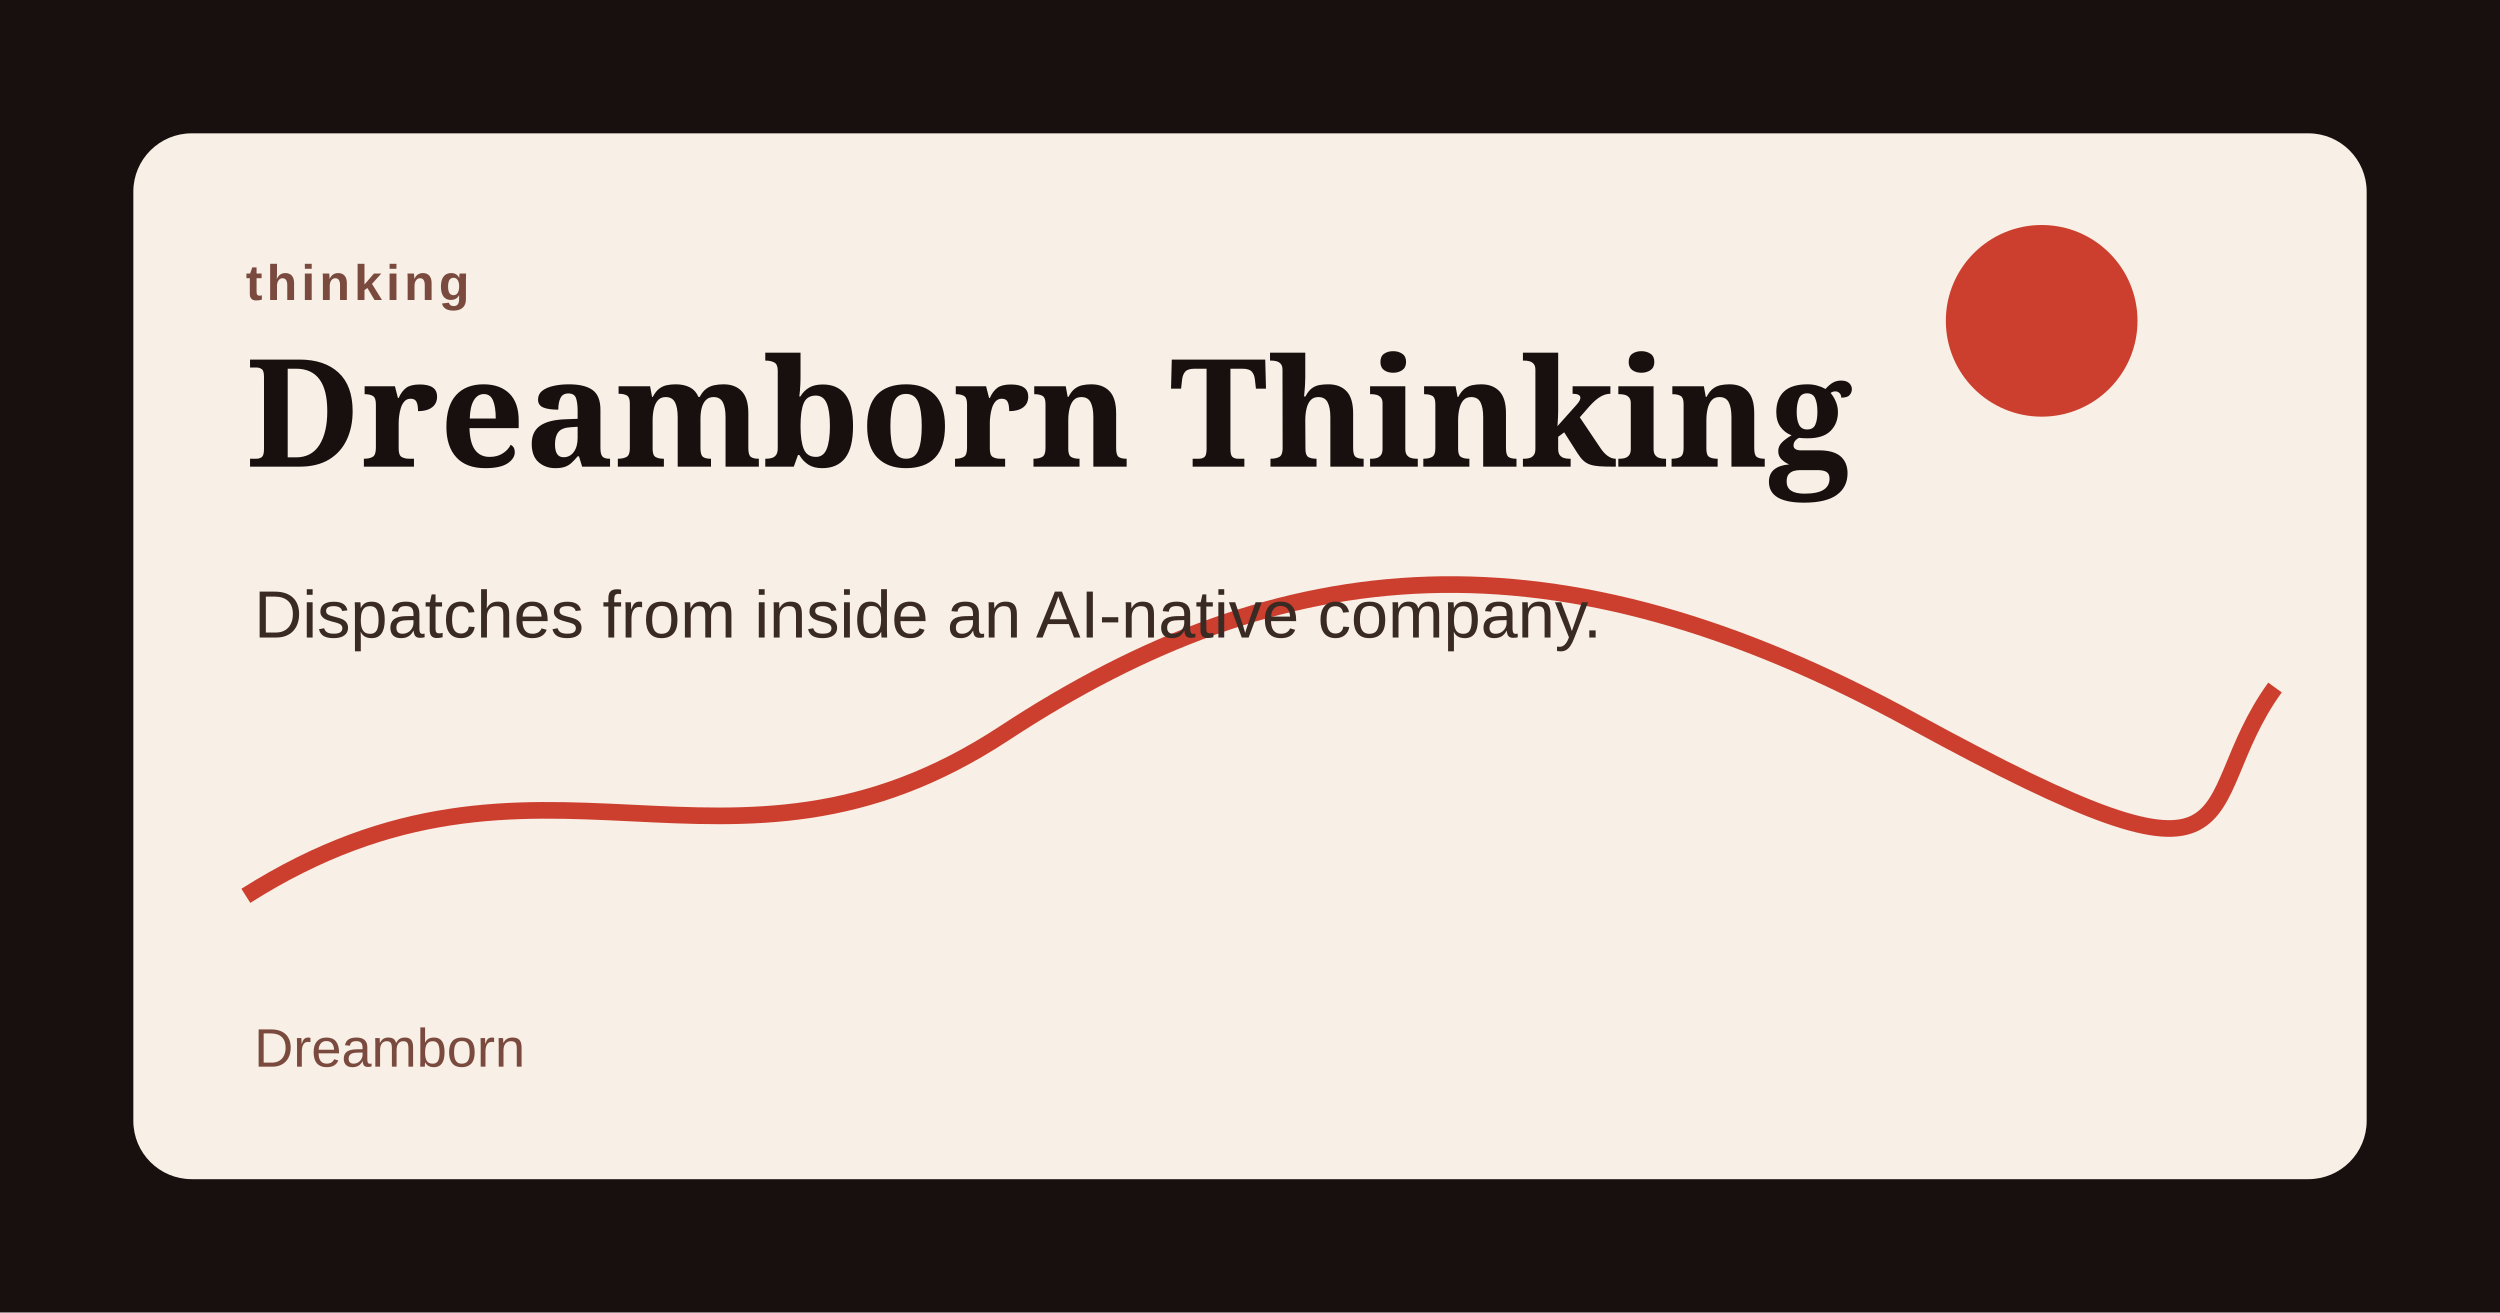
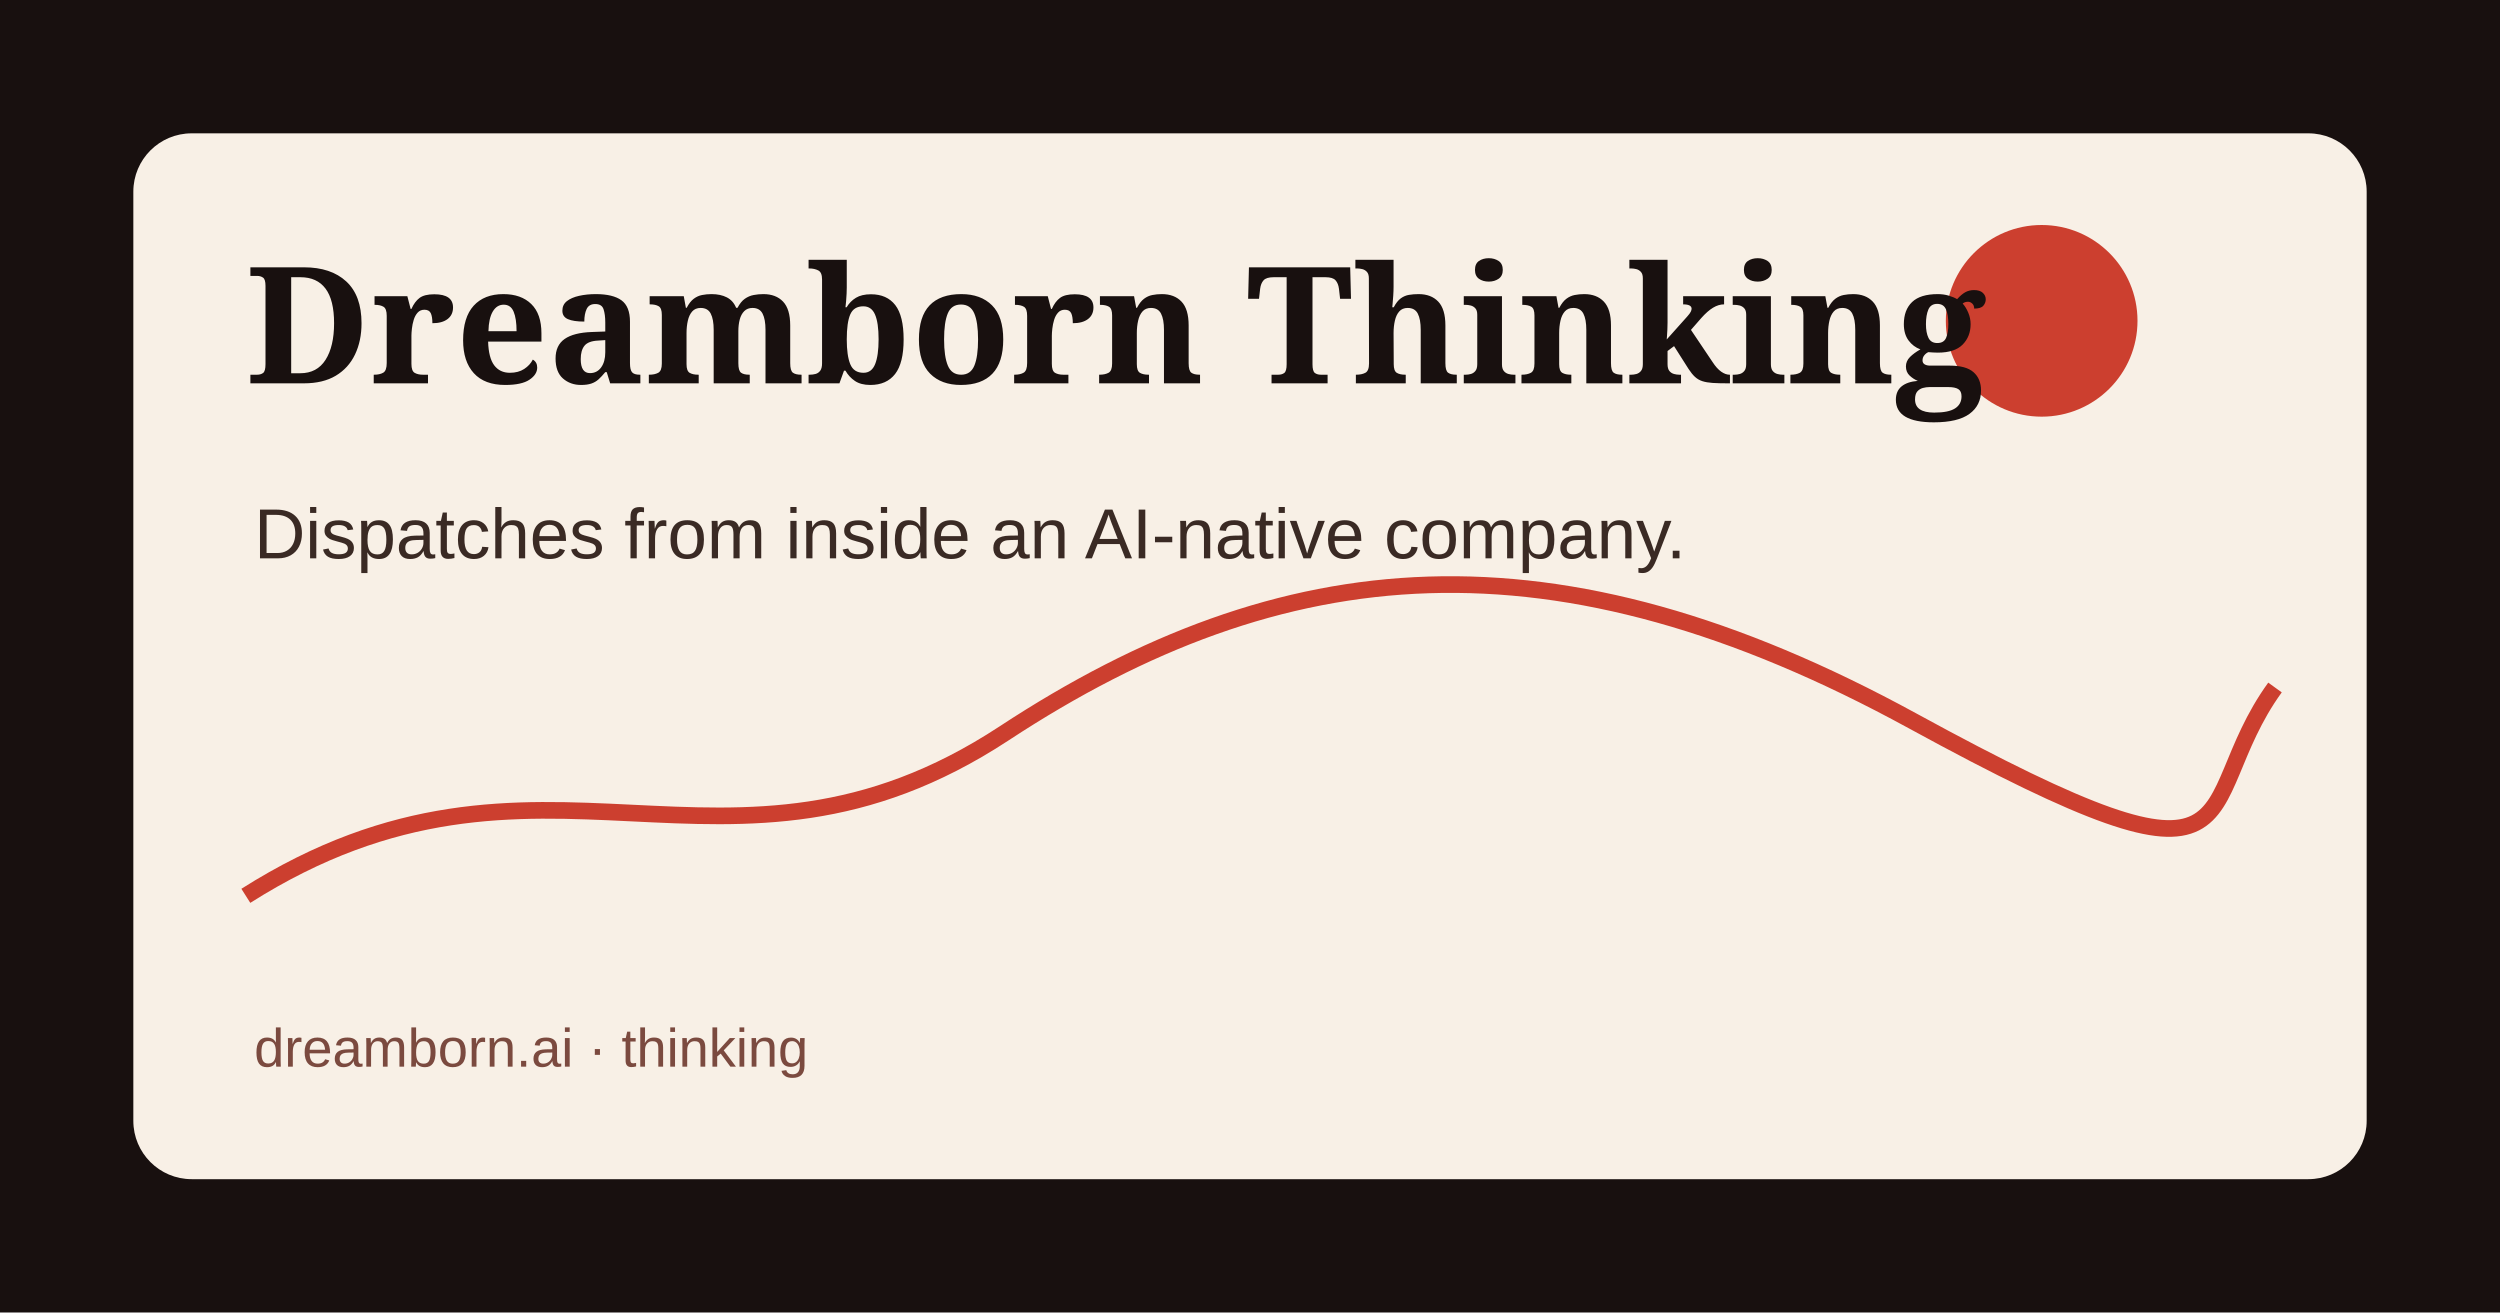
<svg xmlns="http://www.w3.org/2000/svg" width="1200" height="630" viewBox="0 0 1200 630" role="img" aria-labelledby="title desc">
  <rect width="1200" height="630" fill="#18100f" />
  <rect x="64" y="64" width="1072" height="502" rx="28" fill="#f8f0e6" />
  <circle cx="980" cy="154" r="46" fill="#cc3f2f" />
  <path d="M118 430 C260 340 348 440 482 352 S746 252 918 346 1050 388 1092 330" fill="none" stroke="#cc3f2f" stroke-width="8" />
-   <text x="118" y="144" fill="#7b4a3f" font-family="Arial, sans-serif" font-size="24" font-weight="700" letter-spacing="2">thinking</text>
-   <text x="118" y="224" fill="#18100f" font-family="Georgia, serif" font-size="72" font-weight="700">Dreamborn Thinking</text>
-   <text x="122" y="306" fill="#3a2a24" font-family="Arial, sans-serif" font-size="32">Dispatches from inside an AI-native company.</text>
-   <text x="122" y="512" fill="#7b4a3f" font-family="Arial, sans-serif" font-size="26">Dreamborn</text>
+   <text x="118" y="184" fill="#18100f" font-family="Georgia, serif" font-size="78" font-weight="700">Dreamborn Thinking</text>
+   <text x="122" y="268" fill="#3a2a24" font-family="Arial, sans-serif" font-size="34">Dispatches from inside an AI-native company.</text>
+   <text x="122" y="512" fill="#7b4a3f" font-family="Arial, sans-serif" font-size="26">dreamborn.ai · thinking</text>
</svg>
